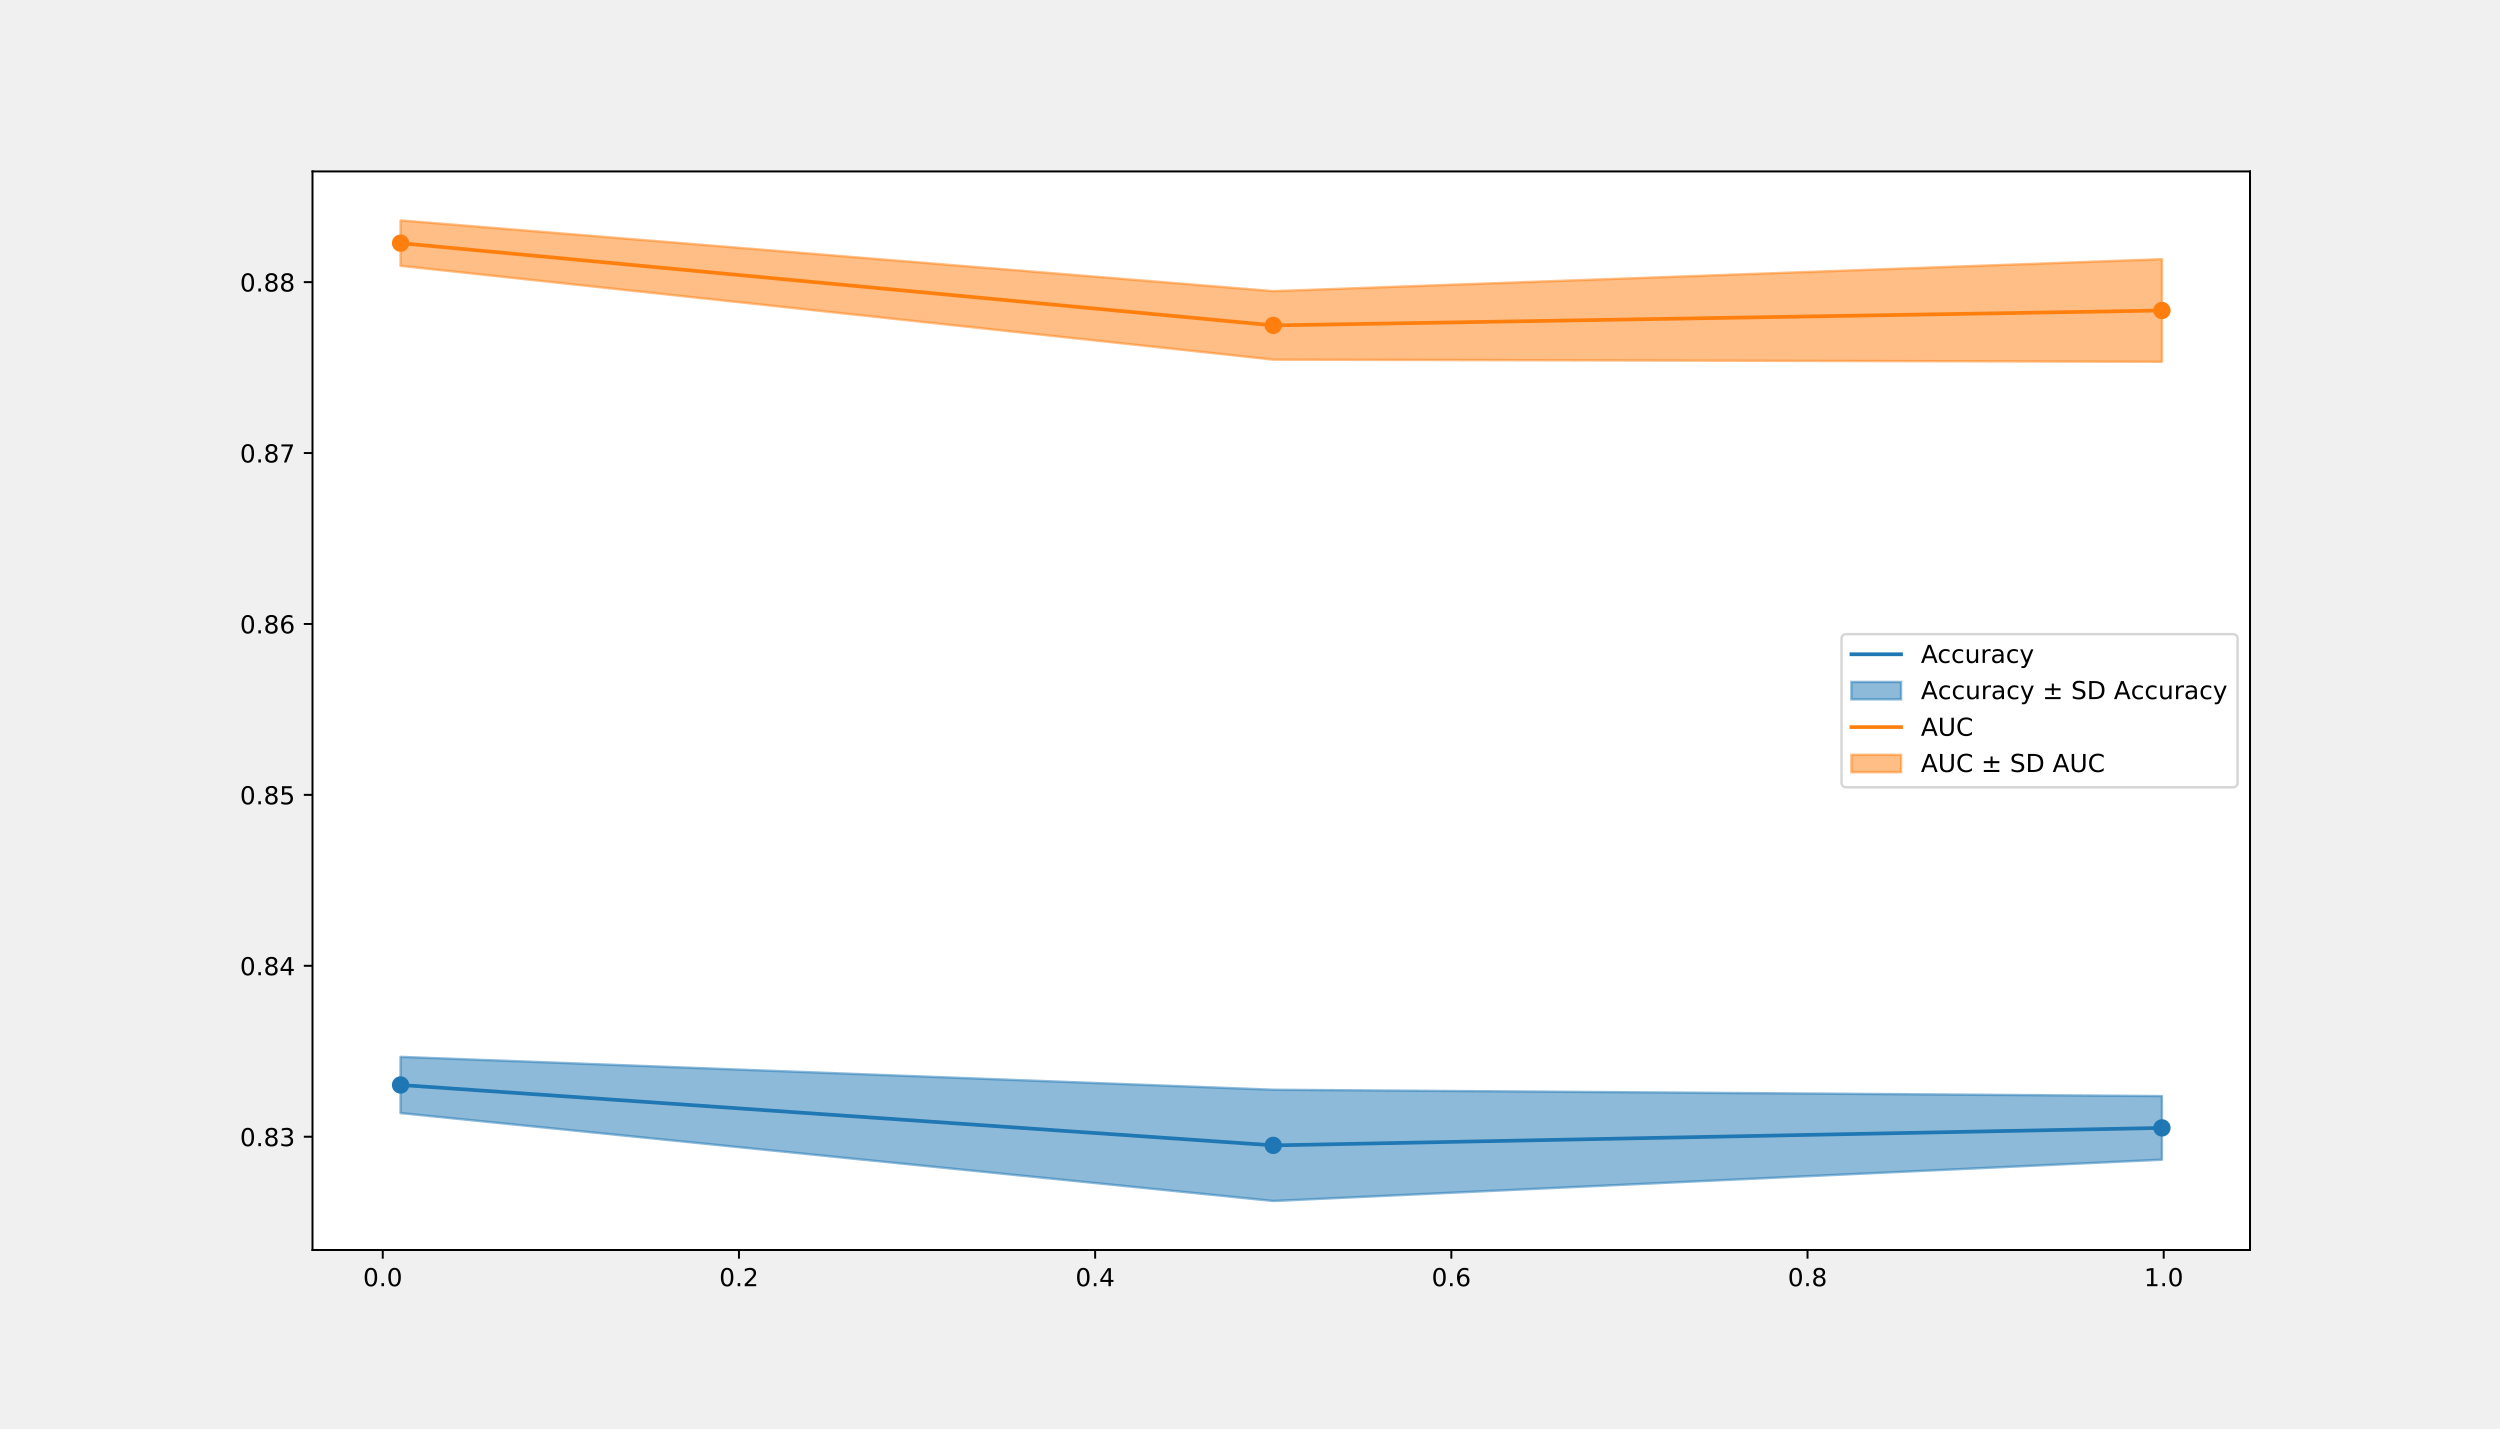
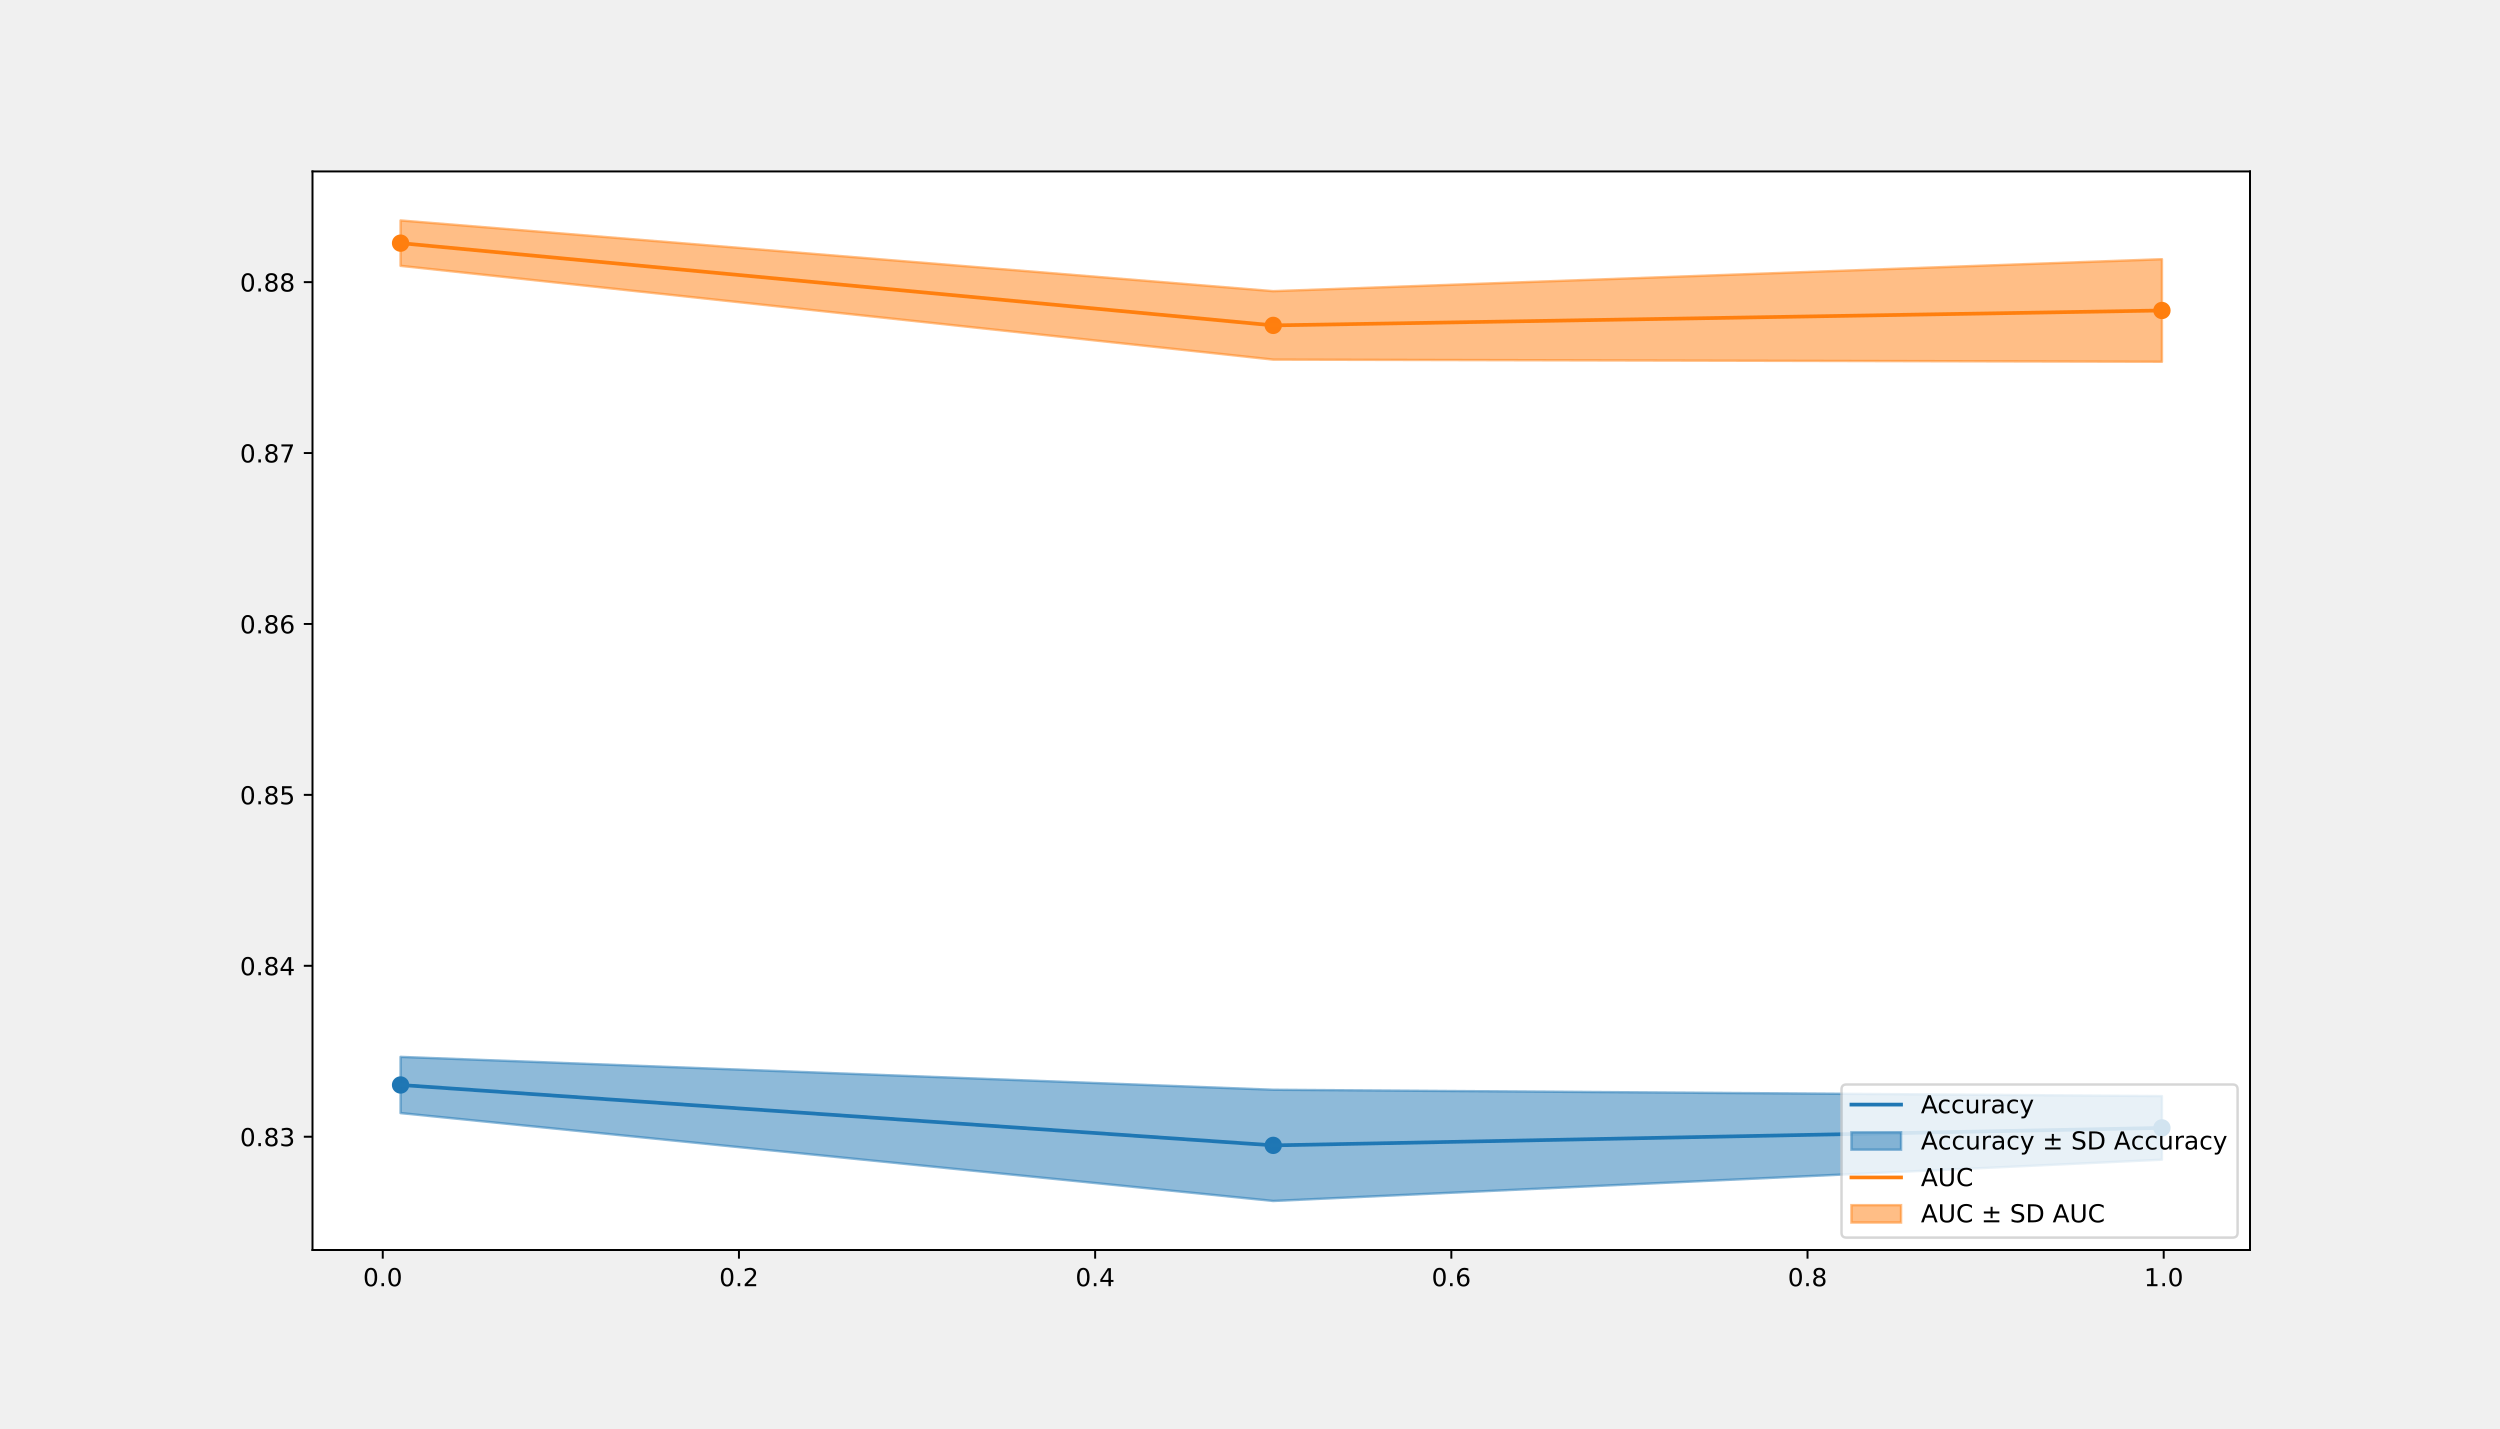
<svg xmlns="http://www.w3.org/2000/svg" xmlns:xlink="http://www.w3.org/1999/xlink" width="1008pt" height="576pt" viewBox="0 0 1008 576" version="1.1">
  <defs>
    <style type="text/css">*{stroke-linejoin: round; stroke-linecap: butt}</style>
  </defs>
  <g id="figure_1">
    <g id="patch_1">
      <path d="M 0 576  L 1008 576  L 1008 0  L 0 0  L 0 576  z " style="fill: none" />
    </g>
    <g id="axes_1">
      <g id="patch_2">
        <path d="M 126 504  L 907.2 504  L 907.2 69.12  L 126 69.12  z " style="fill: #ffffff" />
      </g>
      <g id="PathCollection_1">
        <defs>
-           <path id="m93055c914f" d="M 0 3  C 0.796 3 1.559 2.684 2.121 2.121  C 2.684 1.559 3 0.796 3 0  C 3 -0.796 2.684 -1.559 2.121 -2.121  C 1.559 -2.684 0.796 -3 0 -3  C -0.796 -3 -1.559 -2.684 -2.121 -2.121  C -2.684 -1.559 -3 -0.796 -3 0  C -3 0.796 -2.684 1.559 -2.121 2.121  C -1.559 2.684 -0.796 3 0 3  z " style="stroke: #1f77b4" />
+           <path id="m076f8f6282" d="M 0 3  C 0.796 3 1.559 2.684 2.121 2.121  C 2.684 1.559 3 0.796 3 0  C 3 -0.796 2.684 -1.559 2.121 -2.121  C 1.559 -2.684 0.796 -3 0 -3  C -0.796 -3 -1.559 -2.684 -2.121 -2.121  C -2.684 -1.559 -3 -0.796 -3 0  C -3 0.796 -2.684 1.559 -2.121 2.121  C -1.559 2.684 -0.796 3 0 3  z " style="stroke: #1f77b4" />
        </defs>
-         <g clip-path="url(#p2565626030)">
-           <use xlink:href="#m93055c914f" x="161.509" y="437.468" style="fill: #1f77b4; stroke: #1f77b4" />
-           <use xlink:href="#m93055c914f" x="513.369" y="461.813" style="fill: #1f77b4; stroke: #1f77b4" />
-           <use xlink:href="#m93055c914f" x="871.691" y="454.766" style="fill: #1f77b4; stroke: #1f77b4" />
+         <g clip-path="url(#p190adc538c)">
+           <use xlink:href="#m076f8f6282" x="161.509" y="437.468" style="fill: #1f77b4; stroke: #1f77b4" />
+           <use xlink:href="#m076f8f6282" x="513.369" y="461.813" style="fill: #1f77b4; stroke: #1f77b4" />
+           <use xlink:href="#m076f8f6282" x="871.691" y="454.766" style="fill: #1f77b4; stroke: #1f77b4" />
        </g>
      </g>
      <g id="PolyCollection_1">
        <defs>
-           <path id="mb761cba85b" d="M 161.509 -149.863  L 161.509 -127.202  L 513.369 -91.767  L 871.691 -108.419  L 871.691 -134.05  L 871.691 -134.05  L 513.369 -136.606  L 161.509 -149.863  z " style="stroke: #1f77b4; stroke-opacity: 0.5" />
+           <path id="ma0c9a180f9" d="M 161.509 -149.863  L 161.509 -127.202  L 513.369 -91.767  L 871.691 -108.419  L 871.691 -134.05  L 871.691 -134.05  L 513.369 -136.606  L 161.509 -149.863  z " style="stroke: #1f77b4; stroke-opacity: 0.5" />
        </defs>
-         <g clip-path="url(#p2565626030)">
-           <use xlink:href="#mb761cba85b" x="0" y="576" style="fill: #1f77b4; fill-opacity: 0.5; stroke: #1f77b4; stroke-opacity: 0.5" />
+         <g clip-path="url(#p190adc538c)">
+           <use xlink:href="#ma0c9a180f9" x="0" y="576" style="fill: #1f77b4; fill-opacity: 0.5; stroke: #1f77b4; stroke-opacity: 0.5" />
        </g>
      </g>
      <g id="PathCollection_2">
        <defs>
-           <path id="m9fed64fd30" d="M 0 3  C 0.796 3 1.559 2.684 2.121 2.121  C 2.684 1.559 3 0.796 3 0  C 3 -0.796 2.684 -1.559 2.121 -2.121  C 1.559 -2.684 0.796 -3 0 -3  C -0.796 -3 -1.559 -2.684 -2.121 -2.121  C -2.684 -1.559 -3 -0.796 -3 0  C -3 0.796 -2.684 1.559 -2.121 2.121  C -1.559 2.684 -0.796 3 0 3  z " style="stroke: #ff7f0e" />
+           <path id="m2c8f744ec4" d="M 0 3  C 0.796 3 1.559 2.684 2.121 2.121  C 2.684 1.559 3 0.796 3 0  C 3 -0.796 2.684 -1.559 2.121 -2.121  C 1.559 -2.684 0.796 -3 0 -3  C -0.796 -3 -1.559 -2.684 -2.121 -2.121  C -2.684 -1.559 -3 -0.796 -3 0  C -3 0.796 -2.684 1.559 -2.121 2.121  C -1.559 2.684 -0.796 3 0 3  z " style="stroke: #ff7f0e" />
        </defs>
-         <g clip-path="url(#p2565626030)">
-           <use xlink:href="#m9fed64fd30" x="161.509" y="98.037" style="fill: #ff7f0e; stroke: #ff7f0e" />
-           <use xlink:href="#m9fed64fd30" x="513.369" y="131.196" style="fill: #ff7f0e; stroke: #ff7f0e" />
-           <use xlink:href="#m9fed64fd30" x="871.691" y="125.186" style="fill: #ff7f0e; stroke: #ff7f0e" />
+         <g clip-path="url(#p190adc538c)">
+           <use xlink:href="#m2c8f744ec4" x="161.509" y="98.037" style="fill: #ff7f0e; stroke: #ff7f0e" />
+           <use xlink:href="#m2c8f744ec4" x="513.369" y="131.196" style="fill: #ff7f0e; stroke: #ff7f0e" />
+           <use xlink:href="#m2c8f744ec4" x="871.691" y="125.186" style="fill: #ff7f0e; stroke: #ff7f0e" />
        </g>
      </g>
      <g id="PolyCollection_2">
        <defs>
-           <path id="m8f21722a13" d="M 161.509 -487.113  L 161.509 -468.813  L 513.369 -431.002  L 871.691 -430.143  L 871.691 -471.485  L 871.691 -471.485  L 513.369 -458.605  L 161.509 -487.113  z " style="stroke: #ff7f0e; stroke-opacity: 0.5" />
+           <path id="m52ce6caae1" d="M 161.509 -487.113  L 161.509 -468.813  L 513.369 -431.002  L 871.691 -430.143  L 871.691 -471.485  L 871.691 -471.485  L 513.369 -458.605  L 161.509 -487.113  z " style="stroke: #ff7f0e; stroke-opacity: 0.5" />
        </defs>
-         <g clip-path="url(#p2565626030)">
-           <use xlink:href="#m8f21722a13" x="0" y="576" style="fill: #ff7f0e; fill-opacity: 0.5; stroke: #ff7f0e; stroke-opacity: 0.5" />
+         <g clip-path="url(#p190adc538c)">
+           <use xlink:href="#m52ce6caae1" x="0" y="576" style="fill: #ff7f0e; fill-opacity: 0.5; stroke: #ff7f0e; stroke-opacity: 0.5" />
        </g>
      </g>
      <g id="matplotlib.axis_1">
        <g id="xtick_1">
          <g id="line2d_1">
            <defs>
-               <path id="m9db7239052" d="M 0 0  L 0 3.5  " style="stroke: #000000; stroke-width: 0.8" />
-             </defs>
-             <g>
-               <use xlink:href="#m9db7239052" x="154.328" y="504" style="stroke: #000000; stroke-width: 0.8" />
+               <path id="m0746f03e2d" d="M 0 0  L 0 3.5  " style="stroke: #000000; stroke-width: 0.8" />
+             </defs>
+             <g>
+               <use xlink:href="#m0746f03e2d" x="154.328" y="504" style="stroke: #000000; stroke-width: 0.8" />
            </g>
          </g>
          <g id="text_1">
            <g transform="translate(146.3767 518.5984)scale(0.1 -0.1)">
              <defs>
                <path id="DejaVuSans-30" d="M 2034 4250  Q 1547 4250 1301 3770  Q 1056 3291 1056 2328  Q 1056 1369 1301 889  Q 1547 409 2034 409  Q 2525 409 2770 889  Q 3016 1369 3016 2328  Q 3016 3291 2770 3770  Q 2525 4250 2034 4250  z M 2034 4750  Q 2819 4750 3233 4129  Q 3647 3509 3647 2328  Q 3647 1150 3233 529  Q 2819 -91 2034 -91  Q 1250 -91 836 529  Q 422 1150 422 2328  Q 422 3509 836 4129  Q 1250 4750 2034 4750  z " transform="scale(0.015625)" />
                <path id="DejaVuSans-2e" d="M 684 794  L 1344 794  L 1344 0  L 684 0  L 684 794  z " transform="scale(0.015625)" />
              </defs>
              <use xlink:href="#DejaVuSans-30" />
              <use xlink:href="#DejaVuSans-2e" x="63.623" />
              <use xlink:href="#DejaVuSans-30" x="95.41" />
            </g>
          </g>
        </g>
        <g id="xtick_2">
          <g id="line2d_2">
            <g>
-               <use xlink:href="#m9db7239052" x="297.944" y="504" style="stroke: #000000; stroke-width: 0.8" />
+               <use xlink:href="#m0746f03e2d" x="297.944" y="504" style="stroke: #000000; stroke-width: 0.8" />
            </g>
          </g>
          <g id="text_2">
            <g transform="translate(289.9929 518.5984)scale(0.1 -0.1)">
              <defs>
                <path id="DejaVuSans-32" d="M 1228 531  L 3431 531  L 3431 0  L 469 0  L 469 531  Q 828 903 1448 1529  Q 2069 2156 2228 2338  Q 2531 2678 2651 2914  Q 2772 3150 2772 3378  Q 2772 3750 2511 3984  Q 2250 4219 1831 4219  Q 1534 4219 1204 4116  Q 875 4013 500 3803  L 500 4441  Q 881 4594 1212 4672  Q 1544 4750 1819 4750  Q 2544 4750 2975 4387  Q 3406 4025 3406 3419  Q 3406 3131 3298 2873  Q 3191 2616 2906 2266  Q 2828 2175 2409 1742  Q 1991 1309 1228 531  z " transform="scale(0.015625)" />
              </defs>
              <use xlink:href="#DejaVuSans-30" />
              <use xlink:href="#DejaVuSans-2e" x="63.623" />
              <use xlink:href="#DejaVuSans-32" x="95.41" />
            </g>
          </g>
        </g>
        <g id="xtick_3">
          <g id="line2d_3">
            <g>
-               <use xlink:href="#m9db7239052" x="441.561" y="504" style="stroke: #000000; stroke-width: 0.8" />
+               <use xlink:href="#m0746f03e2d" x="441.561" y="504" style="stroke: #000000; stroke-width: 0.8" />
            </g>
          </g>
          <g id="text_3">
            <g transform="translate(433.609 518.5984)scale(0.1 -0.1)">
              <defs>
                <path id="DejaVuSans-34" d="M 2419 4116  L 825 1625  L 2419 1625  L 2419 4116  z M 2253 4666  L 3047 4666  L 3047 1625  L 3713 1625  L 3713 1100  L 3047 1100  L 3047 0  L 2419 0  L 2419 1100  L 313 1100  L 313 1709  L 2253 4666  z " transform="scale(0.015625)" />
              </defs>
              <use xlink:href="#DejaVuSans-30" />
              <use xlink:href="#DejaVuSans-2e" x="63.623" />
              <use xlink:href="#DejaVuSans-34" x="95.41" />
            </g>
          </g>
        </g>
        <g id="xtick_4">
          <g id="line2d_4">
            <g>
-               <use xlink:href="#m9db7239052" x="585.177" y="504" style="stroke: #000000; stroke-width: 0.8" />
+               <use xlink:href="#m0746f03e2d" x="585.177" y="504" style="stroke: #000000; stroke-width: 0.8" />
            </g>
          </g>
          <g id="text_4">
            <g transform="translate(577.2251 518.5984)scale(0.1 -0.1)">
              <defs>
                <path id="DejaVuSans-36" d="M 2113 2584  Q 1688 2584 1439 2293  Q 1191 2003 1191 1497  Q 1191 994 1439 701  Q 1688 409 2113 409  Q 2538 409 2786 701  Q 3034 994 3034 1497  Q 3034 2003 2786 2293  Q 2538 2584 2113 2584  z M 3366 4563  L 3366 3988  Q 3128 4100 2886 4159  Q 2644 4219 2406 4219  Q 1781 4219 1451 3797  Q 1122 3375 1075 2522  Q 1259 2794 1537 2939  Q 1816 3084 2150 3084  Q 2853 3084 3261 2657  Q 3669 2231 3669 1497  Q 3669 778 3244 343  Q 2819 -91 2113 -91  Q 1303 -91 875 529  Q 447 1150 447 2328  Q 447 3434 972 4092  Q 1497 4750 2381 4750  Q 2619 4750 2861 4703  Q 3103 4656 3366 4563  z " transform="scale(0.015625)" />
              </defs>
              <use xlink:href="#DejaVuSans-30" />
              <use xlink:href="#DejaVuSans-2e" x="63.623" />
              <use xlink:href="#DejaVuSans-36" x="95.41" />
            </g>
          </g>
        </g>
        <g id="xtick_5">
          <g id="line2d_5">
            <g>
-               <use xlink:href="#m9db7239052" x="728.793" y="504" style="stroke: #000000; stroke-width: 0.8" />
+               <use xlink:href="#m0746f03e2d" x="728.793" y="504" style="stroke: #000000; stroke-width: 0.8" />
            </g>
          </g>
          <g id="text_5">
            <g transform="translate(720.8413 518.5984)scale(0.1 -0.1)">
              <defs>
                <path id="DejaVuSans-38" d="M 2034 2216  Q 1584 2216 1326 1975  Q 1069 1734 1069 1313  Q 1069 891 1326 650  Q 1584 409 2034 409  Q 2484 409 2743 651  Q 3003 894 3003 1313  Q 3003 1734 2745 1975  Q 2488 2216 2034 2216  z M 1403 2484  Q 997 2584 770 2862  Q 544 3141 544 3541  Q 544 4100 942 4425  Q 1341 4750 2034 4750  Q 2731 4750 3128 4425  Q 3525 4100 3525 3541  Q 3525 3141 3298 2862  Q 3072 2584 2669 2484  Q 3125 2378 3379 2068  Q 3634 1759 3634 1313  Q 3634 634 3220 271  Q 2806 -91 2034 -91  Q 1263 -91 848 271  Q 434 634 434 1313  Q 434 1759 690 2068  Q 947 2378 1403 2484  z M 1172 3481  Q 1172 3119 1398 2916  Q 1625 2713 2034 2713  Q 2441 2713 2670 2916  Q 2900 3119 2900 3481  Q 2900 3844 2670 4047  Q 2441 4250 2034 4250  Q 1625 4250 1398 4047  Q 1172 3844 1172 3481  z " transform="scale(0.015625)" />
              </defs>
              <use xlink:href="#DejaVuSans-30" />
              <use xlink:href="#DejaVuSans-2e" x="63.623" />
              <use xlink:href="#DejaVuSans-38" x="95.41" />
            </g>
          </g>
        </g>
        <g id="xtick_6">
          <g id="line2d_6">
            <g>
-               <use xlink:href="#m9db7239052" x="872.409" y="504" style="stroke: #000000; stroke-width: 0.8" />
+               <use xlink:href="#m0746f03e2d" x="872.409" y="504" style="stroke: #000000; stroke-width: 0.8" />
            </g>
          </g>
          <g id="text_6">
            <g transform="translate(864.4574 518.5984)scale(0.1 -0.1)">
              <defs>
                <path id="DejaVuSans-31" d="M 794 531  L 1825 531  L 1825 4091  L 703 3866  L 703 4441  L 1819 4666  L 2450 4666  L 2450 531  L 3481 531  L 3481 0  L 794 0  L 794 531  z " transform="scale(0.015625)" />
              </defs>
              <use xlink:href="#DejaVuSans-31" />
              <use xlink:href="#DejaVuSans-2e" x="63.623" />
              <use xlink:href="#DejaVuSans-30" x="95.41" />
            </g>
          </g>
        </g>
      </g>
      <g id="matplotlib.axis_2">
        <g id="ytick_1">
          <g id="line2d_7">
            <defs>
-               <path id="mcd183bba0e" d="M 0 0  L -3.5 0  " style="stroke: #000000; stroke-width: 0.8" />
-             </defs>
-             <g>
-               <use xlink:href="#mcd183bba0e" x="126" y="458.335" style="stroke: #000000; stroke-width: 0.8" />
+               <path id="m2c2ef95676" d="M 0 0  L -3.5 0  " style="stroke: #000000; stroke-width: 0.8" />
+             </defs>
+             <g>
+               <use xlink:href="#m2c2ef95676" x="126" y="458.335" style="stroke: #000000; stroke-width: 0.8" />
            </g>
          </g>
          <g id="text_7">
            <g transform="translate(96.73438 462.1345)scale(0.1 -0.1)">
              <defs>
                <path id="DejaVuSans-33" d="M 2597 2516  Q 3050 2419 3304 2112  Q 3559 1806 3559 1356  Q 3559 666 3084 287  Q 2609 -91 1734 -91  Q 1441 -91 1130 -33  Q 819 25 488 141  L 488 750  Q 750 597 1062 519  Q 1375 441 1716 441  Q 2309 441 2620 675  Q 2931 909 2931 1356  Q 2931 1769 2642 2001  Q 2353 2234 1838 2234  L 1294 2234  L 1294 2753  L 1863 2753  Q 2328 2753 2575 2939  Q 2822 3125 2822 3475  Q 2822 3834 2567 4026  Q 2313 4219 1838 4219  Q 1578 4219 1281 4162  Q 984 4106 628 3988  L 628 4550  Q 988 4650 1302 4700  Q 1616 4750 1894 4750  Q 2613 4750 3031 4423  Q 3450 4097 3450 3541  Q 3450 3153 3228 2886  Q 3006 2619 2597 2516  z " transform="scale(0.015625)" />
              </defs>
              <use xlink:href="#DejaVuSans-30" />
              <use xlink:href="#DejaVuSans-2e" x="63.623" />
              <use xlink:href="#DejaVuSans-38" x="95.41" />
              <use xlink:href="#DejaVuSans-33" x="159.033" />
            </g>
          </g>
        </g>
        <g id="ytick_2">
          <g id="line2d_8">
            <g>
-               <use xlink:href="#mcd183bba0e" x="126" y="389.417" style="stroke: #000000; stroke-width: 0.8" />
+               <use xlink:href="#m2c2ef95676" x="126" y="389.417" style="stroke: #000000; stroke-width: 0.8" />
            </g>
          </g>
          <g id="text_8">
            <g transform="translate(96.73438 393.2165)scale(0.1 -0.1)">
              <use xlink:href="#DejaVuSans-30" />
              <use xlink:href="#DejaVuSans-2e" x="63.623" />
              <use xlink:href="#DejaVuSans-38" x="95.41" />
              <use xlink:href="#DejaVuSans-34" x="159.033" />
            </g>
          </g>
        </g>
        <g id="ytick_3">
          <g id="line2d_9">
            <g>
-               <use xlink:href="#mcd183bba0e" x="126" y="320.499" style="stroke: #000000; stroke-width: 0.8" />
+               <use xlink:href="#m2c2ef95676" x="126" y="320.499" style="stroke: #000000; stroke-width: 0.8" />
            </g>
          </g>
          <g id="text_9">
            <g transform="translate(96.73438 324.2986)scale(0.1 -0.1)">
              <defs>
                <path id="DejaVuSans-35" d="M 691 4666  L 3169 4666  L 3169 4134  L 1269 4134  L 1269 2991  Q 1406 3038 1543 3061  Q 1681 3084 1819 3084  Q 2600 3084 3056 2656  Q 3513 2228 3513 1497  Q 3513 744 3044 326  Q 2575 -91 1722 -91  Q 1428 -91 1123 -41  Q 819 9 494 109  L 494 744  Q 775 591 1075 516  Q 1375 441 1709 441  Q 2250 441 2565 725  Q 2881 1009 2881 1497  Q 2881 1984 2565 2268  Q 2250 2553 1709 2553  Q 1456 2553 1204 2497  Q 953 2441 691 2322  L 691 4666  z " transform="scale(0.015625)" />
              </defs>
              <use xlink:href="#DejaVuSans-30" />
              <use xlink:href="#DejaVuSans-2e" x="63.623" />
              <use xlink:href="#DejaVuSans-38" x="95.41" />
              <use xlink:href="#DejaVuSans-35" x="159.033" />
            </g>
          </g>
        </g>
        <g id="ytick_4">
          <g id="line2d_10">
            <g>
-               <use xlink:href="#mcd183bba0e" x="126" y="251.582" style="stroke: #000000; stroke-width: 0.8" />
+               <use xlink:href="#m2c2ef95676" x="126" y="251.582" style="stroke: #000000; stroke-width: 0.8" />
            </g>
          </g>
          <g id="text_10">
            <g transform="translate(96.73438 255.3807)scale(0.1 -0.1)">
              <use xlink:href="#DejaVuSans-30" />
              <use xlink:href="#DejaVuSans-2e" x="63.623" />
              <use xlink:href="#DejaVuSans-38" x="95.41" />
              <use xlink:href="#DejaVuSans-36" x="159.033" />
            </g>
          </g>
        </g>
        <g id="ytick_5">
          <g id="line2d_11">
            <g>
-               <use xlink:href="#mcd183bba0e" x="126" y="182.664" style="stroke: #000000; stroke-width: 0.8" />
+               <use xlink:href="#m2c2ef95676" x="126" y="182.664" style="stroke: #000000; stroke-width: 0.8" />
            </g>
          </g>
          <g id="text_11">
            <g transform="translate(96.73438 186.4628)scale(0.1 -0.1)">
              <defs>
                <path id="DejaVuSans-37" d="M 525 4666  L 3525 4666  L 3525 4397  L 1831 0  L 1172 0  L 2766 4134  L 525 4134  L 525 4666  z " transform="scale(0.015625)" />
              </defs>
              <use xlink:href="#DejaVuSans-30" />
              <use xlink:href="#DejaVuSans-2e" x="63.623" />
              <use xlink:href="#DejaVuSans-38" x="95.41" />
              <use xlink:href="#DejaVuSans-37" x="159.033" />
            </g>
          </g>
        </g>
        <g id="ytick_6">
          <g id="line2d_12">
            <g>
-               <use xlink:href="#mcd183bba0e" x="126" y="113.746" style="stroke: #000000; stroke-width: 0.8" />
+               <use xlink:href="#m2c2ef95676" x="126" y="113.746" style="stroke: #000000; stroke-width: 0.8" />
            </g>
          </g>
          <g id="text_12">
            <g transform="translate(96.73438 117.5449)scale(0.1 -0.1)">
              <use xlink:href="#DejaVuSans-30" />
              <use xlink:href="#DejaVuSans-2e" x="63.623" />
              <use xlink:href="#DejaVuSans-38" x="95.41" />
              <use xlink:href="#DejaVuSans-38" x="159.033" />
            </g>
          </g>
        </g>
      </g>
      <g id="line2d_13">
-         <path d="M 161.509 437.468  L 513.369 461.813  L 871.691 454.766  " clip-path="url(#p2565626030)" style="fill: none; stroke: #1f77b4; stroke-width: 1.5; stroke-linecap: square" />
+         <path d="M 161.509 437.468  L 513.369 461.813  L 871.691 454.766  " clip-path="url(#p190adc538c)" style="fill: none; stroke: #1f77b4; stroke-width: 1.5; stroke-linecap: square" />
      </g>
      <g id="line2d_14">
-         <path d="M 161.509 98.037  L 513.369 131.196  L 871.691 125.186  " clip-path="url(#p2565626030)" style="fill: none; stroke: #ff7f0e; stroke-width: 1.5; stroke-linecap: square" />
+         <path d="M 161.509 98.037  L 513.369 131.196  L 871.691 125.186  " clip-path="url(#p190adc538c)" style="fill: none; stroke: #ff7f0e; stroke-width: 1.5; stroke-linecap: square" />
      </g>
      <g id="patch_3">
        <path d="M 126 504  L 126 69.12  " style="fill: none; stroke: #000000; stroke-width: 0.8; stroke-linejoin: miter; stroke-linecap: square" />
      </g>
      <g id="patch_4">
        <path d="M 907.2 504  L 907.2 69.12  " style="fill: none; stroke: #000000; stroke-width: 0.8; stroke-linejoin: miter; stroke-linecap: square" />
      </g>
      <g id="patch_5">
        <path d="M 126 504  L 907.2 504  " style="fill: none; stroke: #000000; stroke-width: 0.8; stroke-linejoin: miter; stroke-linecap: square" />
      </g>
      <g id="patch_6">
        <path d="M 126 69.12  L 907.2 69.12  " style="fill: none; stroke: #000000; stroke-width: 0.8; stroke-linejoin: miter; stroke-linecap: square" />
      </g>
      <g id="legend_1">
        <g id="patch_7">
-           <path d="M 744.5 317.426  L 900.2 317.426  Q 902.2 317.426 902.2 315.426  L 902.2 257.694  Q 902.2 255.694 900.2 255.694  L 744.5 255.694  Q 742.5 255.694 742.5 257.694  L 742.5 315.426  Q 742.5 317.426 744.5 317.426  z " style="fill: #ffffff; opacity: 0.8; stroke: #cccccc; stroke-linejoin: miter" />
+           <path d="M 744.5 499  L 900.2 499  Q 902.2 499 902.2 497  L 902.2 439.267  Q 902.2 437.267 900.2 437.267  L 744.5 437.267  Q 742.5 437.267 742.5 439.267  L 742.5 497  Q 742.5 499 744.5 499  z " style="fill: #ffffff; opacity: 0.8; stroke: #cccccc; stroke-linejoin: miter" />
        </g>
        <g id="line2d_15">
-           <path d="M 746.5 263.792  L 756.5 263.792  L 766.5 263.792  " style="fill: none; stroke: #1f77b4; stroke-width: 1.5; stroke-linecap: square" />
+           <path d="M 746.5 445.366  L 756.5 445.366  L 766.5 445.366  " style="fill: none; stroke: #1f77b4; stroke-width: 1.5; stroke-linecap: square" />
        </g>
        <g id="text_13">
-           <g transform="translate(774.5 267.292)scale(0.1 -0.1)">
+           <g transform="translate(774.5 448.8656)scale(0.1 -0.1)">
            <defs>
              <path id="DejaVuSans-41" d="M 2188 4044  L 1331 1722  L 3047 1722  L 2188 4044  z M 1831 4666  L 2547 4666  L 4325 0  L 3669 0  L 3244 1197  L 1141 1197  L 716 0  L 50 0  L 1831 4666  z " transform="scale(0.015625)" />
              <path id="DejaVuSans-63" d="M 3122 3366  L 3122 2828  Q 2878 2963 2633 3030  Q 2388 3097 2138 3097  Q 1578 3097 1268 2742  Q 959 2388 959 1747  Q 959 1106 1268 751  Q 1578 397 2138 397  Q 2388 397 2633 464  Q 2878 531 3122 666  L 3122 134  Q 2881 22 2623 -34  Q 2366 -91 2075 -91  Q 1284 -91 818 406  Q 353 903 353 1747  Q 353 2603 823 3093  Q 1294 3584 2113 3584  Q 2378 3584 2631 3529  Q 2884 3475 3122 3366  z " transform="scale(0.015625)" />
              <path id="DejaVuSans-75" d="M 544 1381  L 544 3500  L 1119 3500  L 1119 1403  Q 1119 906 1312 657  Q 1506 409 1894 409  Q 2359 409 2629 706  Q 2900 1003 2900 1516  L 2900 3500  L 3475 3500  L 3475 0  L 2900 0  L 2900 538  Q 2691 219 2414 64  Q 2138 -91 1772 -91  Q 1169 -91 856 284  Q 544 659 544 1381  z M 1991 3584  L 1991 3584  z " transform="scale(0.015625)" />
              <path id="DejaVuSans-72" d="M 2631 2963  Q 2534 3019 2420 3045  Q 2306 3072 2169 3072  Q 1681 3072 1420 2755  Q 1159 2438 1159 1844  L 1159 0  L 581 0  L 581 3500  L 1159 3500  L 1159 2956  Q 1341 3275 1631 3429  Q 1922 3584 2338 3584  Q 2397 3584 2469 3576  Q 2541 3569 2628 3553  L 2631 2963  z " transform="scale(0.015625)" />
              <path id="DejaVuSans-61" d="M 2194 1759  Q 1497 1759 1228 1600  Q 959 1441 959 1056  Q 959 750 1161 570  Q 1363 391 1709 391  Q 2188 391 2477 730  Q 2766 1069 2766 1631  L 2766 1759  L 2194 1759  z M 3341 1997  L 3341 0  L 2766 0  L 2766 531  Q 2569 213 2275 61  Q 1981 -91 1556 -91  Q 1019 -91 701 211  Q 384 513 384 1019  Q 384 1609 779 1909  Q 1175 2209 1959 2209  L 2766 2209  L 2766 2266  Q 2766 2663 2505 2880  Q 2244 3097 1772 3097  Q 1472 3097 1187 3025  Q 903 2953 641 2809  L 641 3341  Q 956 3463 1253 3523  Q 1550 3584 1831 3584  Q 2591 3584 2966 3190  Q 3341 2797 3341 1997  z " transform="scale(0.015625)" />
              <path id="DejaVuSans-79" d="M 2059 -325  Q 1816 -950 1584 -1140  Q 1353 -1331 966 -1331  L 506 -1331  L 506 -850  L 844 -850  Q 1081 -850 1212 -737  Q 1344 -625 1503 -206  L 1606 56  L 191 3500  L 800 3500  L 1894 763  L 2988 3500  L 3597 3500  L 2059 -325  z " transform="scale(0.015625)" />
            </defs>
            <use xlink:href="#DejaVuSans-41" />
            <use xlink:href="#DejaVuSans-63" x="66.658" />
            <use xlink:href="#DejaVuSans-63" x="121.639" />
            <use xlink:href="#DejaVuSans-75" x="176.619" />
            <use xlink:href="#DejaVuSans-72" x="239.998" />
            <use xlink:href="#DejaVuSans-61" x="281.111" />
            <use xlink:href="#DejaVuSans-63" x="342.391" />
            <use xlink:href="#DejaVuSans-79" x="397.371" />
          </g>
        </g>
        <g id="patch_8">
-           <path d="M 746.5 281.97  L 766.5 281.97  L 766.5 274.97  L 746.5 274.97  z " style="fill: #1f77b4; fill-opacity: 0.5; stroke: #1f77b4; stroke-opacity: 0.5; stroke-linejoin: miter" />
+           <path d="M 746.5 463.544  L 766.5 463.544  L 766.5 456.544  L 746.5 456.544  z " style="fill: #1f77b4; fill-opacity: 0.5; stroke: #1f77b4; stroke-opacity: 0.5; stroke-linejoin: miter" />
        </g>
        <g id="text_14">
-           <g transform="translate(774.5 281.9702)scale(0.1 -0.1)">
+           <g transform="translate(774.5 463.5437)scale(0.1 -0.1)">
            <defs>
              <path id="DejaVuSans-20" transform="scale(0.015625)" />
              <path id="DejaVuSans-b1" d="M 2944 4013  L 2944 2803  L 4684 2803  L 4684 2272  L 2944 2272  L 2944 1063  L 2419 1063  L 2419 2272  L 678 2272  L 678 2803  L 2419 2803  L 2419 4013  L 2944 4013  z M 678 531  L 4684 531  L 4684 0  L 678 0  L 678 531  z " transform="scale(0.015625)" />
              <path id="DejaVuSans-53" d="M 3425 4513  L 3425 3897  Q 3066 4069 2747 4153  Q 2428 4238 2131 4238  Q 1616 4238 1336 4038  Q 1056 3838 1056 3469  Q 1056 3159 1242 3001  Q 1428 2844 1947 2747  L 2328 2669  Q 3034 2534 3370 2195  Q 3706 1856 3706 1288  Q 3706 609 3251 259  Q 2797 -91 1919 -91  Q 1588 -91 1214 -16  Q 841 59 441 206  L 441 856  Q 825 641 1194 531  Q 1563 422 1919 422  Q 2459 422 2753 634  Q 3047 847 3047 1241  Q 3047 1584 2836 1778  Q 2625 1972 2144 2069  L 1759 2144  Q 1053 2284 737 2584  Q 422 2884 422 3419  Q 422 4038 858 4394  Q 1294 4750 2059 4750  Q 2388 4750 2728 4690  Q 3069 4631 3425 4513  z " transform="scale(0.015625)" />
              <path id="DejaVuSans-44" d="M 1259 4147  L 1259 519  L 2022 519  Q 2988 519 3436 956  Q 3884 1394 3884 2338  Q 3884 3275 3436 3711  Q 2988 4147 2022 4147  L 1259 4147  z M 628 4666  L 1925 4666  Q 3281 4666 3915 4102  Q 4550 3538 4550 2338  Q 4550 1131 3912 565  Q 3275 0 1925 0  L 628 0  L 628 4666  z " transform="scale(0.015625)" />
            </defs>
            <use xlink:href="#DejaVuSans-41" transform="translate(0 0.78125)" />
            <use xlink:href="#DejaVuSans-63" transform="translate(68.4082 0.78125)" />
            <use xlink:href="#DejaVuSans-63" transform="translate(123.3887 0.78125)" />
            <use xlink:href="#DejaVuSans-75" transform="translate(178.3691 0.78125)" />
            <use xlink:href="#DejaVuSans-72" transform="translate(241.748 0.78125)" />
            <use xlink:href="#DejaVuSans-61" transform="translate(282.8613 0.78125)" />
            <use xlink:href="#DejaVuSans-63" transform="translate(344.1406 0.78125)" />
            <use xlink:href="#DejaVuSans-79" transform="translate(399.1211 0.78125)" />
            <use xlink:href="#DejaVuSans-20" transform="translate(458.3008 0.78125)" />
            <use xlink:href="#DejaVuSans-b1" transform="translate(490.0879 0.78125)" />
            <use xlink:href="#DejaVuSans-20" transform="translate(573.877 0.78125)" />
            <use xlink:href="#DejaVuSans-53" transform="translate(605.6641 0.78125)" />
            <use xlink:href="#DejaVuSans-44" transform="translate(669.1406 0.78125)" />
            <use xlink:href="#DejaVuSans-20" transform="translate(746.1426 0.78125)" />
            <use xlink:href="#DejaVuSans-41" transform="translate(777.9297 0.78125)" />
            <use xlink:href="#DejaVuSans-63" transform="translate(846.3379 0.78125)" />
            <use xlink:href="#DejaVuSans-63" transform="translate(901.3184 0.78125)" />
            <use xlink:href="#DejaVuSans-75" transform="translate(956.2988 0.78125)" />
            <use xlink:href="#DejaVuSans-72" transform="translate(1019.678 0.78125)" />
            <use xlink:href="#DejaVuSans-61" transform="translate(1060.791 0.78125)" />
            <use xlink:href="#DejaVuSans-63" transform="translate(1122.07 0.78125)" />
            <use xlink:href="#DejaVuSans-79" transform="translate(1177.051 0.78125)" />
          </g>
        </g>
        <g id="line2d_16">
-           <path d="M 746.5 293.169  L 756.5 293.169  L 766.5 293.169  " style="fill: none; stroke: #ff7f0e; stroke-width: 1.5; stroke-linecap: square" />
+           <path d="M 746.5 474.742  L 756.5 474.742  L 766.5 474.742  " style="fill: none; stroke: #ff7f0e; stroke-width: 1.5; stroke-linecap: square" />
        </g>
        <g id="text_15">
-           <g transform="translate(774.5 296.6686)scale(0.1 -0.1)">
+           <g transform="translate(774.5 478.2422)scale(0.1 -0.1)">
            <defs>
              <path id="DejaVuSans-55" d="M 556 4666  L 1191 4666  L 1191 1831  Q 1191 1081 1462 751  Q 1734 422 2344 422  Q 2950 422 3222 751  Q 3494 1081 3494 1831  L 3494 4666  L 4128 4666  L 4128 1753  Q 4128 841 3676 375  Q 3225 -91 2344 -91  Q 1459 -91 1007 375  Q 556 841 556 1753  L 556 4666  z " transform="scale(0.015625)" />
              <path id="DejaVuSans-43" d="M 4122 4306  L 4122 3641  Q 3803 3938 3442 4084  Q 3081 4231 2675 4231  Q 1875 4231 1450 3742  Q 1025 3253 1025 2328  Q 1025 1406 1450 917  Q 1875 428 2675 428  Q 3081 428 3442 575  Q 3803 722 4122 1019  L 4122 359  Q 3791 134 3420 21  Q 3050 -91 2638 -91  Q 1578 -91 968 557  Q 359 1206 359 2328  Q 359 3453 968 4101  Q 1578 4750 2638 4750  Q 3056 4750 3426 4639  Q 3797 4528 4122 4306  z " transform="scale(0.015625)" />
            </defs>
            <use xlink:href="#DejaVuSans-41" />
            <use xlink:href="#DejaVuSans-55" x="68.408" />
            <use xlink:href="#DejaVuSans-43" x="141.602" />
          </g>
        </g>
        <g id="patch_9">
-           <path d="M 746.5 311.347  L 766.5 311.347  L 766.5 304.347  L 746.5 304.347  z " style="fill: #ff7f0e; fill-opacity: 0.5; stroke: #ff7f0e; stroke-opacity: 0.5; stroke-linejoin: miter" />
+           <path d="M 746.5 492.92  L 766.5 492.92  L 766.5 485.92  L 746.5 485.92  z " style="fill: #ff7f0e; fill-opacity: 0.5; stroke: #ff7f0e; stroke-opacity: 0.5; stroke-linejoin: miter" />
        </g>
        <g id="text_16">
-           <g transform="translate(774.5 311.3467)scale(0.1 -0.1)">
+           <g transform="translate(774.5 492.9203)scale(0.1 -0.1)">
            <use xlink:href="#DejaVuSans-41" transform="translate(0 0.78125)" />
            <use xlink:href="#DejaVuSans-55" transform="translate(68.4082 0.78125)" />
            <use xlink:href="#DejaVuSans-43" transform="translate(141.6016 0.78125)" />
            <use xlink:href="#DejaVuSans-20" transform="translate(211.4258 0.78125)" />
            <use xlink:href="#DejaVuSans-b1" transform="translate(243.2129 0.78125)" />
            <use xlink:href="#DejaVuSans-20" transform="translate(327.002 0.78125)" />
            <use xlink:href="#DejaVuSans-53" transform="translate(358.7891 0.78125)" />
            <use xlink:href="#DejaVuSans-44" transform="translate(422.2656 0.78125)" />
            <use xlink:href="#DejaVuSans-20" transform="translate(499.2676 0.78125)" />
            <use xlink:href="#DejaVuSans-41" transform="translate(531.0547 0.78125)" />
            <use xlink:href="#DejaVuSans-55" transform="translate(599.4629 0.78125)" />
            <use xlink:href="#DejaVuSans-43" transform="translate(672.6562 0.78125)" />
          </g>
        </g>
      </g>
    </g>
  </g>
  <defs>
-     <clipPath id="p2565626030">
+     <clipPath id="p190adc538c">
      <rect x="126" y="69.12" width="781.2" height="434.88" />
    </clipPath>
  </defs>
</svg>
